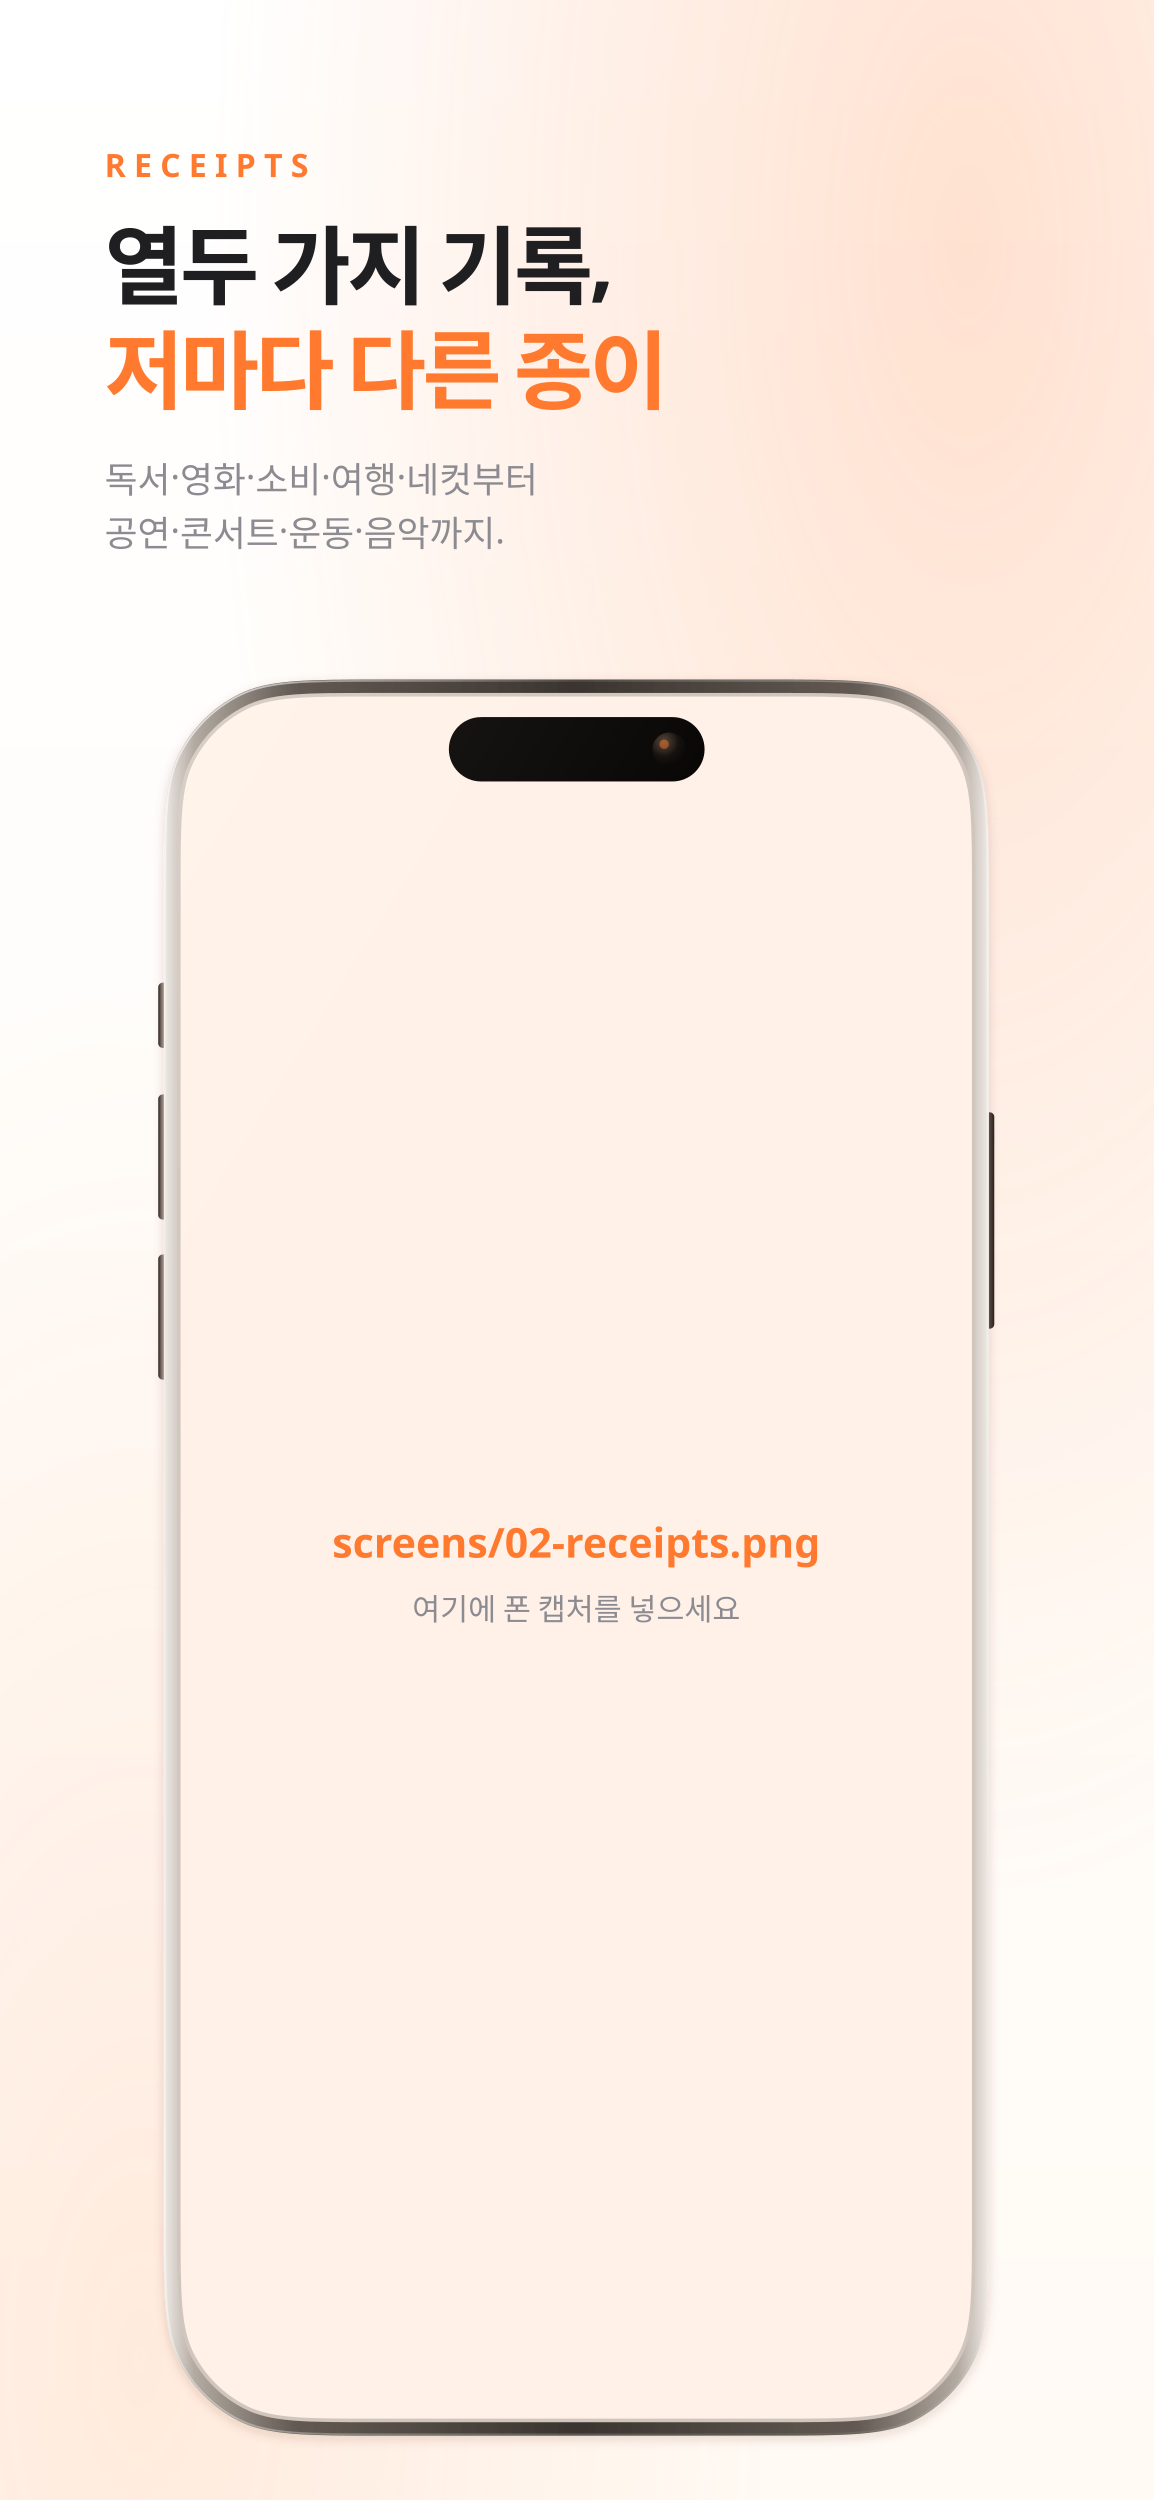
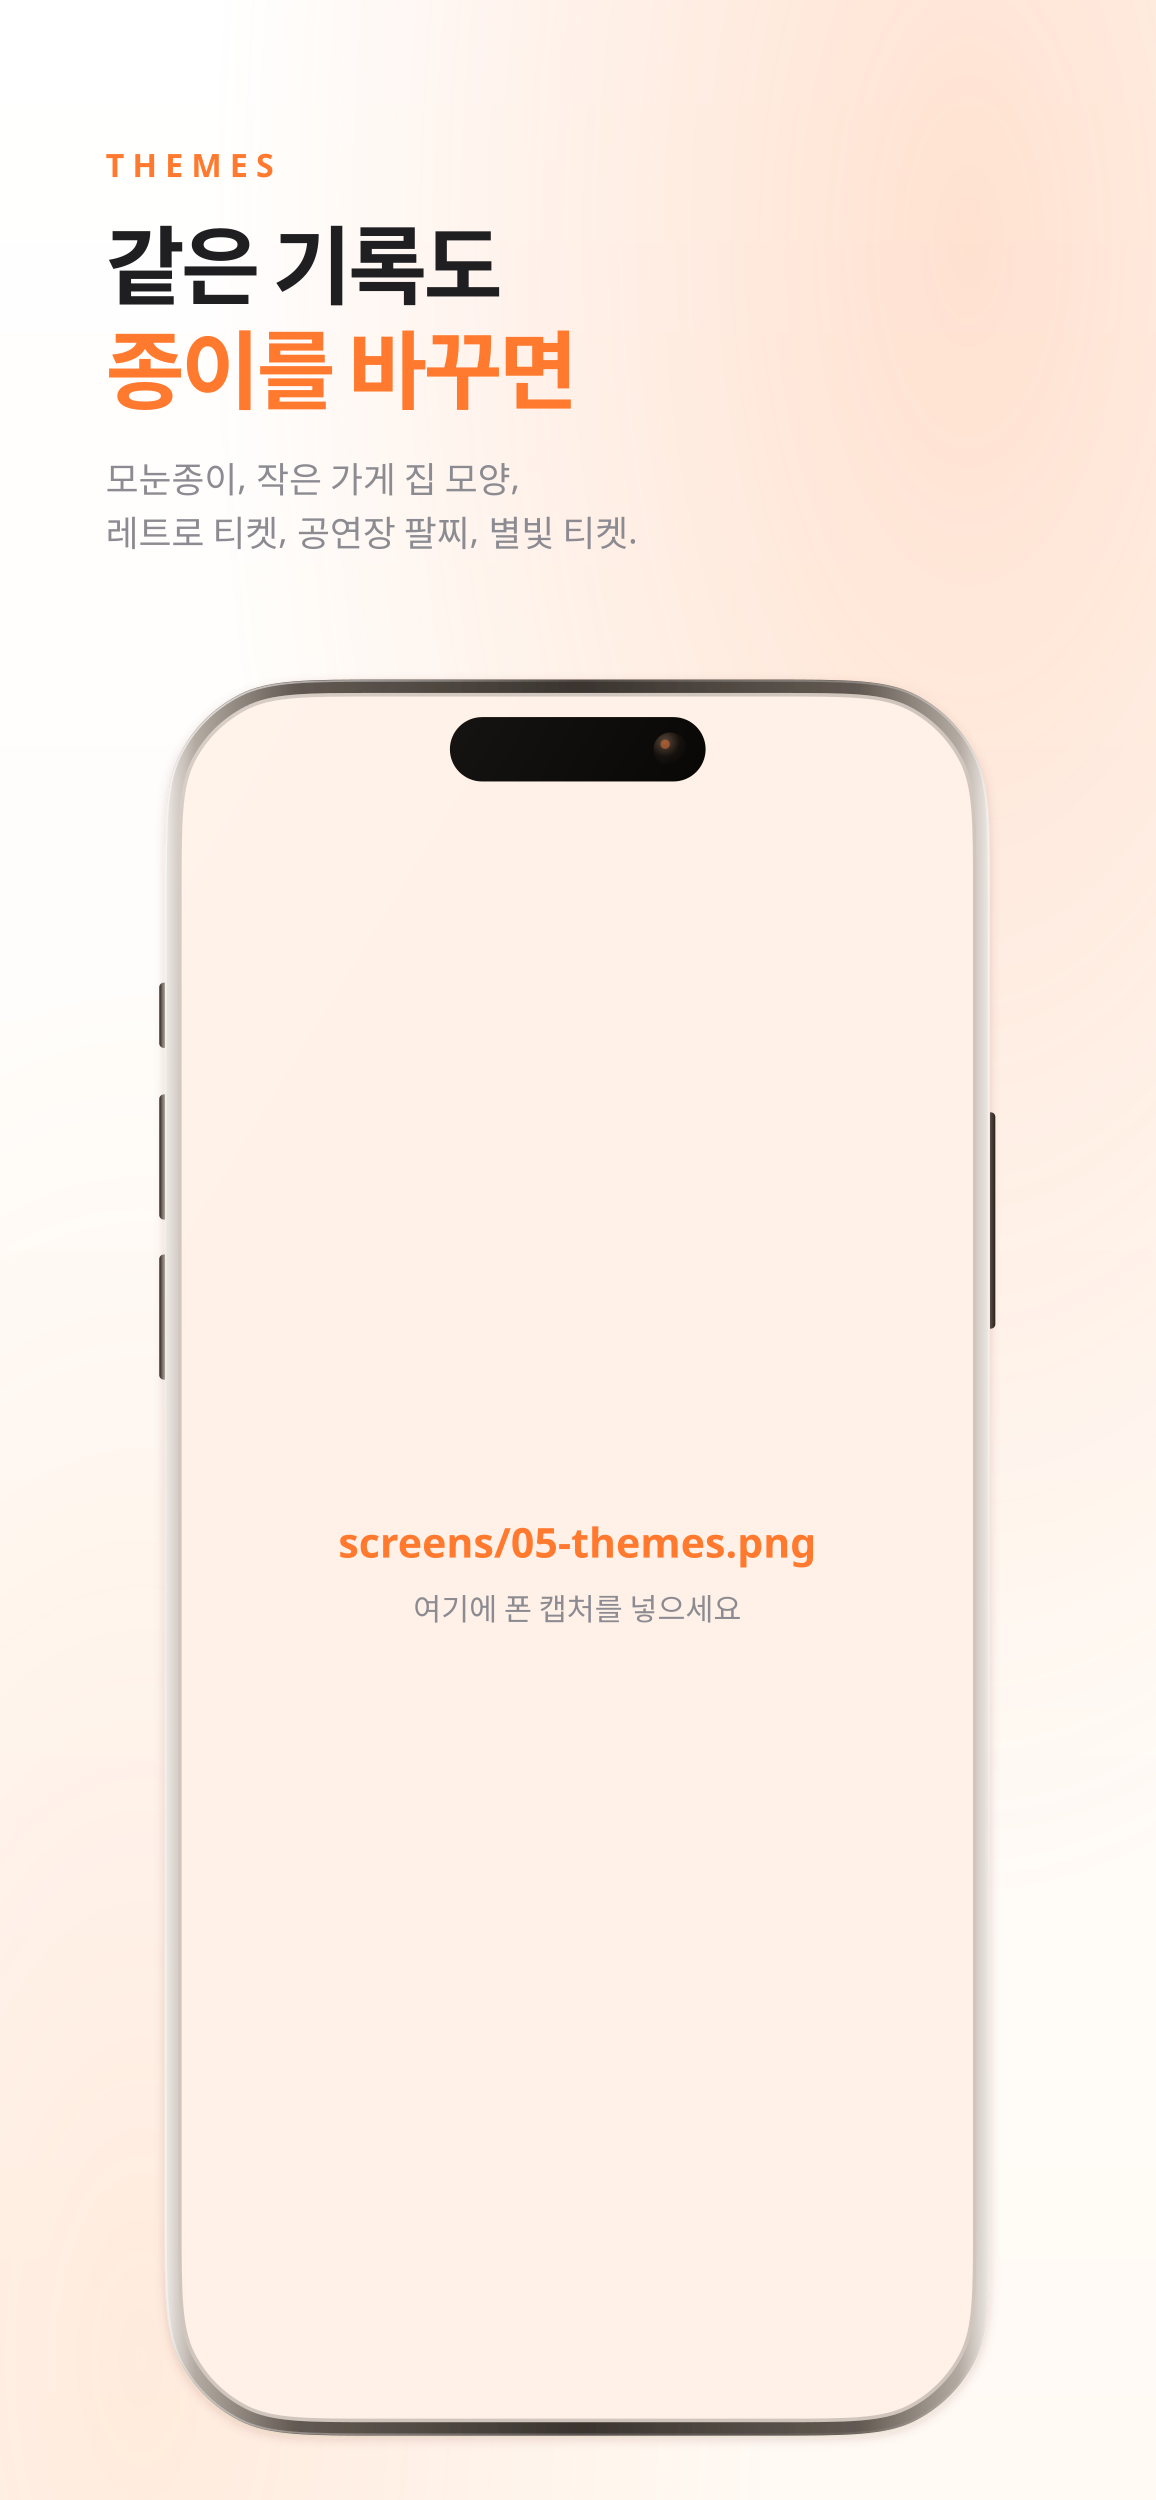
- <svg xmlns="http://www.w3.org/2000/svg" width="1290" height="2796" viewBox="0 0 1290 2796">
+ <svg xmlns="http://www.w3.org/2000/svg" width="1284" height="2778" viewBox="-1.16 0 1292.32 2796">
  <defs>
    <linearGradient id="bg" x1="0" y1="0" x2="0" y2="1" gradientUnits="userSpaceOnUse" gradientTransform="scale(1290 2796)">
      <stop offset="0" stop-color="#ffffff" />
      <stop offset="1" stop-color="#fffaf4" />
    </linearGradient>
    <radialGradient id="glow" cx="0.84" cy="0.10" r="0.66" gradientUnits="userSpaceOnUse" gradientTransform="scale(1290 2796)">
      <stop offset="0" stop-color="#ff7a2f" stop-opacity="0.22" />
      <stop offset="1" stop-color="#ff7a2f" stop-opacity="0" />
    </radialGradient>
    <radialGradient id="glow2" cx="0.12" cy="0.94" r="0.55" gradientUnits="userSpaceOnUse" gradientTransform="scale(1290 2796)">
      <stop offset="0" stop-color="#ff7a2f" stop-opacity="0.12" />
      <stop offset="1" stop-color="#ff7a2f" stop-opacity="0" />
    </radialGradient>
    <linearGradient id="rail" x1="0" y1="0" x2="1" y2="0">
      <stop offset="0" stop-color="#f3eee9" />
      <stop offset="0.04" stop-color="#b3aaa2" />
      <stop offset="0.16" stop-color="#635a53" />
      <stop offset="0.5" stop-color="#3a342f" />
      <stop offset="0.84" stop-color="#635a53" />
      <stop offset="0.96" stop-color="#b3aaa2" />
      <stop offset="1" stop-color="#f3eee9" />
    </linearGradient>
    <linearGradient id="rim" x1="0" y1="0" x2="0.7" y2="1">
      <stop offset="0" stop-color="#ffffff" stop-opacity="0.70" />
      <stop offset="0.24" stop-color="#ffffff" stop-opacity="0.10" />
      <stop offset="0.58" stop-color="#ffffff" stop-opacity="0.46" />
      <stop offset="1" stop-color="#ffffff" stop-opacity="0.08" />
    </linearGradient>
    <linearGradient id="btn" x1="0" y1="0" x2="1" y2="0">
      <stop offset="0" stop-color="#26211d" />
      <stop offset="0.35" stop-color="#978d84" />
      <stop offset="0.6" stop-color="#544c45" />
      <stop offset="1" stop-color="#26211d" />
    </linearGradient>
    <linearGradient id="glare" x1="0" y1="0" x2="0.75" y2="1">
      <stop offset="0" stop-color="#ffffff" stop-opacity="0.16" />
      <stop offset="0.16" stop-color="#ffffff" stop-opacity="0.05" />
      <stop offset="0.34" stop-color="#ffffff" stop-opacity="0" />
    </linearGradient>
    <radialGradient id="lens" cx="0.34" cy="0.28" r="0.8">
      <stop offset="0" stop-color="#5a4638" />
      <stop offset="0.55" stop-color="#14100d" />
      <stop offset="1" stop-color="#070605" />
    </radialGradient>
    <filter id="drop" x="-30%" y="-15%" width="160%" height="140%">
      <feDropShadow dx="0" dy="34" stdDeviation="34" flood-color="#6b3410" flood-opacity="0.22" />
      <feDropShadow dx="0" dy="4" stdDeviation="6" flood-color="#6b3410" flood-opacity="0.16" />
    </filter>
    <clipPath id="screenClip">
      <path d="M 870.2 775 c 77.29 0 115.93 0 145.45 15.04 a 138 138 0 0 1 60.31 60.31 c 15.04 29.52 15.04 68.16 15.04 145.45 L 1091 2488.2 c 0 77.29 0 115.93 -15.04 145.45 a 138 138 0 0 1 -60.31 60.31 c -29.52 15.04 -68.16 15.04 -145.45 15.04 L 418.8 2709 c -77.29 0 -115.93 0 -145.45 -15.04 a 138 138 0 0 1 -60.31 -60.31 c -15.04 -29.52 -15.04 -68.16 -15.04 -145.45 L 198 995.8 c 0 -77.29 0 -115.93 15.04 -145.45 a 138 138 0 0 1 60.31 -60.31 c 29.52 -15.04 68.16 -15.04 145.45 -15.04 Z" />
    </clipPath>
  </defs>
  <g id="Background">
    <rect x="-400" width="2090" height="2796" fill="url(#bg)" />
    <rect x="-400" width="2090" height="2796" fill="url(#glow)" />
    <rect x="-400" width="2090" height="2796" fill="url(#glow2)" />
  </g>
  <g id="Caption" font-family="Pretendard, Pretendard Variable, Apple SD Gothic Neo, Malgun Gothic, sans-serif">
-     <text x="117" y="198" font-size="36" font-weight="700" letter-spacing="9.1" fill="#ff7a2f">RECEIPTS</text>
-     <text x="117" y="333" font-size="96" font-weight="800" letter-spacing="-3.9" fill="#1f1f22">열두 가지 기록,</text>
-     <text x="117" y="450" font-size="96" font-weight="800" letter-spacing="-3.9" fill="#ff7a2f">저마다 다른 종이</text>
-     <text x="117" y="551" font-size="40" font-weight="500" fill="#8b8b91">독서·영화·소비·여행·네컷부터</text>
-     <text x="117" y="611" font-size="40" font-weight="500" fill="#8b8b91">공연·콘서트·운동·음악까지.</text>
+     <text x="117" y="198" font-size="36" font-weight="700" letter-spacing="9.1" fill="#ff7a2f">THEMES</text>
+     <text x="117" y="333" font-size="96" font-weight="800" letter-spacing="-3.9" fill="#1f1f22">같은 기록도</text>
+     <text x="117" y="450" font-size="96" font-weight="800" letter-spacing="-3.9" fill="#ff7a2f">종이를 바꾸면</text>
+     <text x="117" y="551" font-size="40" font-weight="500" fill="#8b8b91">모눈종이, 작은 가게 집 모양,</text>
+     <text x="117" y="611" font-size="40" font-weight="500" fill="#8b8b91">레트로 티켓, 공연장 팔찌, 별빛 티켓.</text>
  </g>
  <g id="Device">
    <g id="Side buttons">
      <rect x="177" y="1099" width="13" height="73" rx="5.06" fill="url(#btn)" />
      <rect x="177" y="1224" width="13" height="140" rx="5.06" fill="url(#btn)" />
      <rect x="177" y="1403" width="13" height="140" rx="5.06" fill="url(#btn)" />
      <rect x="1099" y="1244" width="13" height="242" rx="5.06" fill="url(#btn)" />
    </g>
    <path id="Body" d="M 861.2 760 c 85.69 0 128.53 0 161.26 16.68 a 153 153 0 0 1 66.86 66.86 c 16.68 32.73 16.68 75.57 16.68 161.26 L 1106 2479.2 c 0 85.69 0 128.53 -16.68 161.26 a 153 153 0 0 1 -66.86 66.86 c -32.73 16.68 -75.57 16.68 -161.26 16.68 L 427.8 2724 c -85.69 0 -128.53 0 -161.26 -16.68 a 153 153 0 0 1 -66.86 -66.86 c -16.68 -32.73 -16.68 -75.57 -16.68 -161.26 L 183 1004.8 c 0 -85.69 0 -128.53 16.68 -161.26 a 153 153 0 0 1 66.86 -66.86 c 32.73 -16.68 75.57 -16.68 161.26 -16.68 Z" fill="url(#rail)" filter="url(#drop)" />
    <path id="Rim" d="M 862.1 761.5 c 84.85 0 127.27 0 159.68 16.51 a 151.5 151.5 0 0 1 66.21 66.21 c 16.51 32.41 16.51 74.83 16.51 159.68 L 1104.5 2480.1 c 0 84.85 0 127.27 -16.51 159.68 a 151.5 151.5 0 0 1 -66.21 66.21 c -32.41 16.51 -74.83 16.51 -159.68 16.51 L 426.9 2722.5 c -84.85 0 -127.27 0 -159.68 -16.51 a 151.5 151.5 0 0 1 -66.21 -66.21 c -16.51 -32.41 -16.51 -74.83 -16.51 -159.68 L 184.5 1003.9 c 0 -84.85 0 -127.27 16.51 -159.68 a 151.5 151.5 0 0 1 66.21 -66.21 c 32.41 -16.51 74.83 -16.51 159.68 -16.51 Z" fill="none" stroke="url(#rim)" stroke-width="2" />
    <g clip-path="url(#screenClip)">
      <rect x="198" y="775" width="893" height="1934" fill="#fff1e7" />
-       <text x="644.5" y="1742" font-family="Pretendard, Pretendard Variable, Apple SD Gothic Neo, Malgun Gothic, sans-serif" font-size="46" font-weight="700" fill="#ff7a2f" text-anchor="middle">screens/02-receipts.png</text>
+       <text x="644.5" y="1742" font-family="Pretendard, Pretendard Variable, Apple SD Gothic Neo, Malgun Gothic, sans-serif" font-size="46" font-weight="700" fill="#ff7a2f" text-anchor="middle">screens/05-themes.png</text>
      <text x="644.5" y="1812" font-family="Pretendard, Pretendard Variable, Apple SD Gothic Neo, Malgun Gothic, sans-serif" font-size="34" fill="#8b8b91" text-anchor="middle">여기에 폰 캡처를 넣으세요</text>
      <path d="M 870.2 775 c 77.29 0 115.93 0 145.45 15.04 a 138 138 0 0 1 60.31 60.31 c 15.04 29.52 15.04 68.16 15.04 145.45 L 1091 2488.2 c 0 77.29 0 115.93 -15.04 145.45 a 138 138 0 0 1 -60.31 60.31 c -29.52 15.04 -68.16 15.04 -145.45 15.04 L 418.8 2709 c -77.29 0 -115.93 0 -145.45 -15.04 a 138 138 0 0 1 -60.31 -60.31 c -15.04 -29.52 -15.04 -68.16 -15.04 -145.45 L 198 995.8 c 0 -77.29 0 -115.93 15.04 -145.45 a 138 138 0 0 1 60.31 -60.31 c 29.52 -15.04 68.16 -15.04 145.45 -15.04 Z" fill="none" stroke="#000000" stroke-opacity="0.18" stroke-width="8" />
    </g>
    <g id="Dynamic island">
      <rect x="502" y="802" width="286" height="72" rx="36" fill="#0a0806" />
      <circle cx="748.4" cy="838" r="18.72" fill="url(#lens)" />
      <circle cx="742.78" cy="832.38" r="5.24" fill="#ff7a2f" fill-opacity="0.45" />
    </g>
    <path id="Glare" d="M 870.2 775 c 77.29 0 115.93 0 145.45 15.04 a 138 138 0 0 1 60.31 60.31 c 15.04 29.52 15.04 68.16 15.04 145.45 L 1091 2488.2 c 0 77.29 0 115.93 -15.04 145.45 a 138 138 0 0 1 -60.31 60.31 c -29.52 15.04 -68.16 15.04 -145.45 15.04 L 418.8 2709 c -77.29 0 -115.93 0 -145.45 -15.04 a 138 138 0 0 1 -60.31 -60.31 c -15.04 -29.52 -15.04 -68.16 -15.04 -145.45 L 198 995.8 c 0 -77.29 0 -115.93 15.04 -145.45 a 138 138 0 0 1 60.31 -60.31 c 29.52 -15.04 68.16 -15.04 145.45 -15.04 Z" fill="url(#glare)" pointer-events="none" />
  </g>
</svg>
